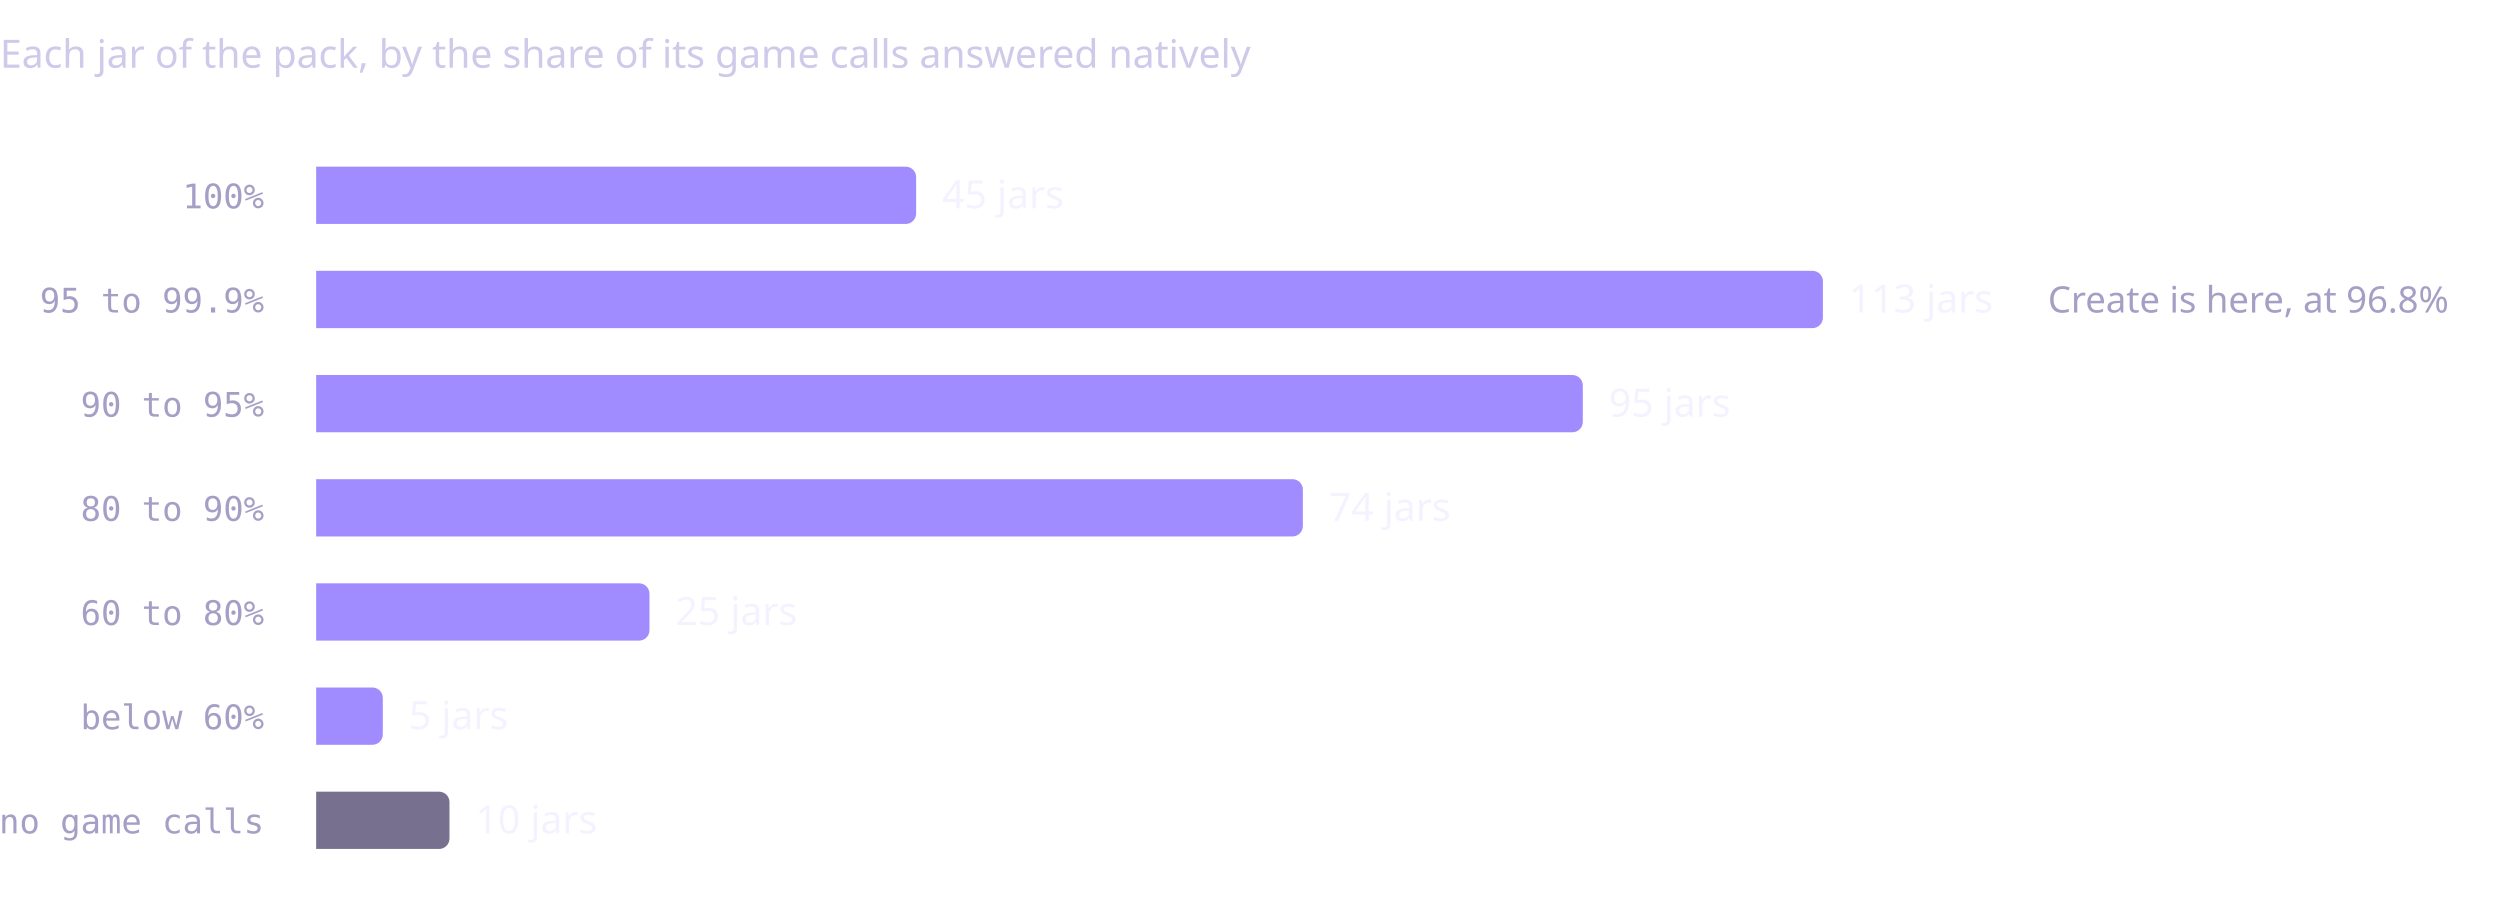
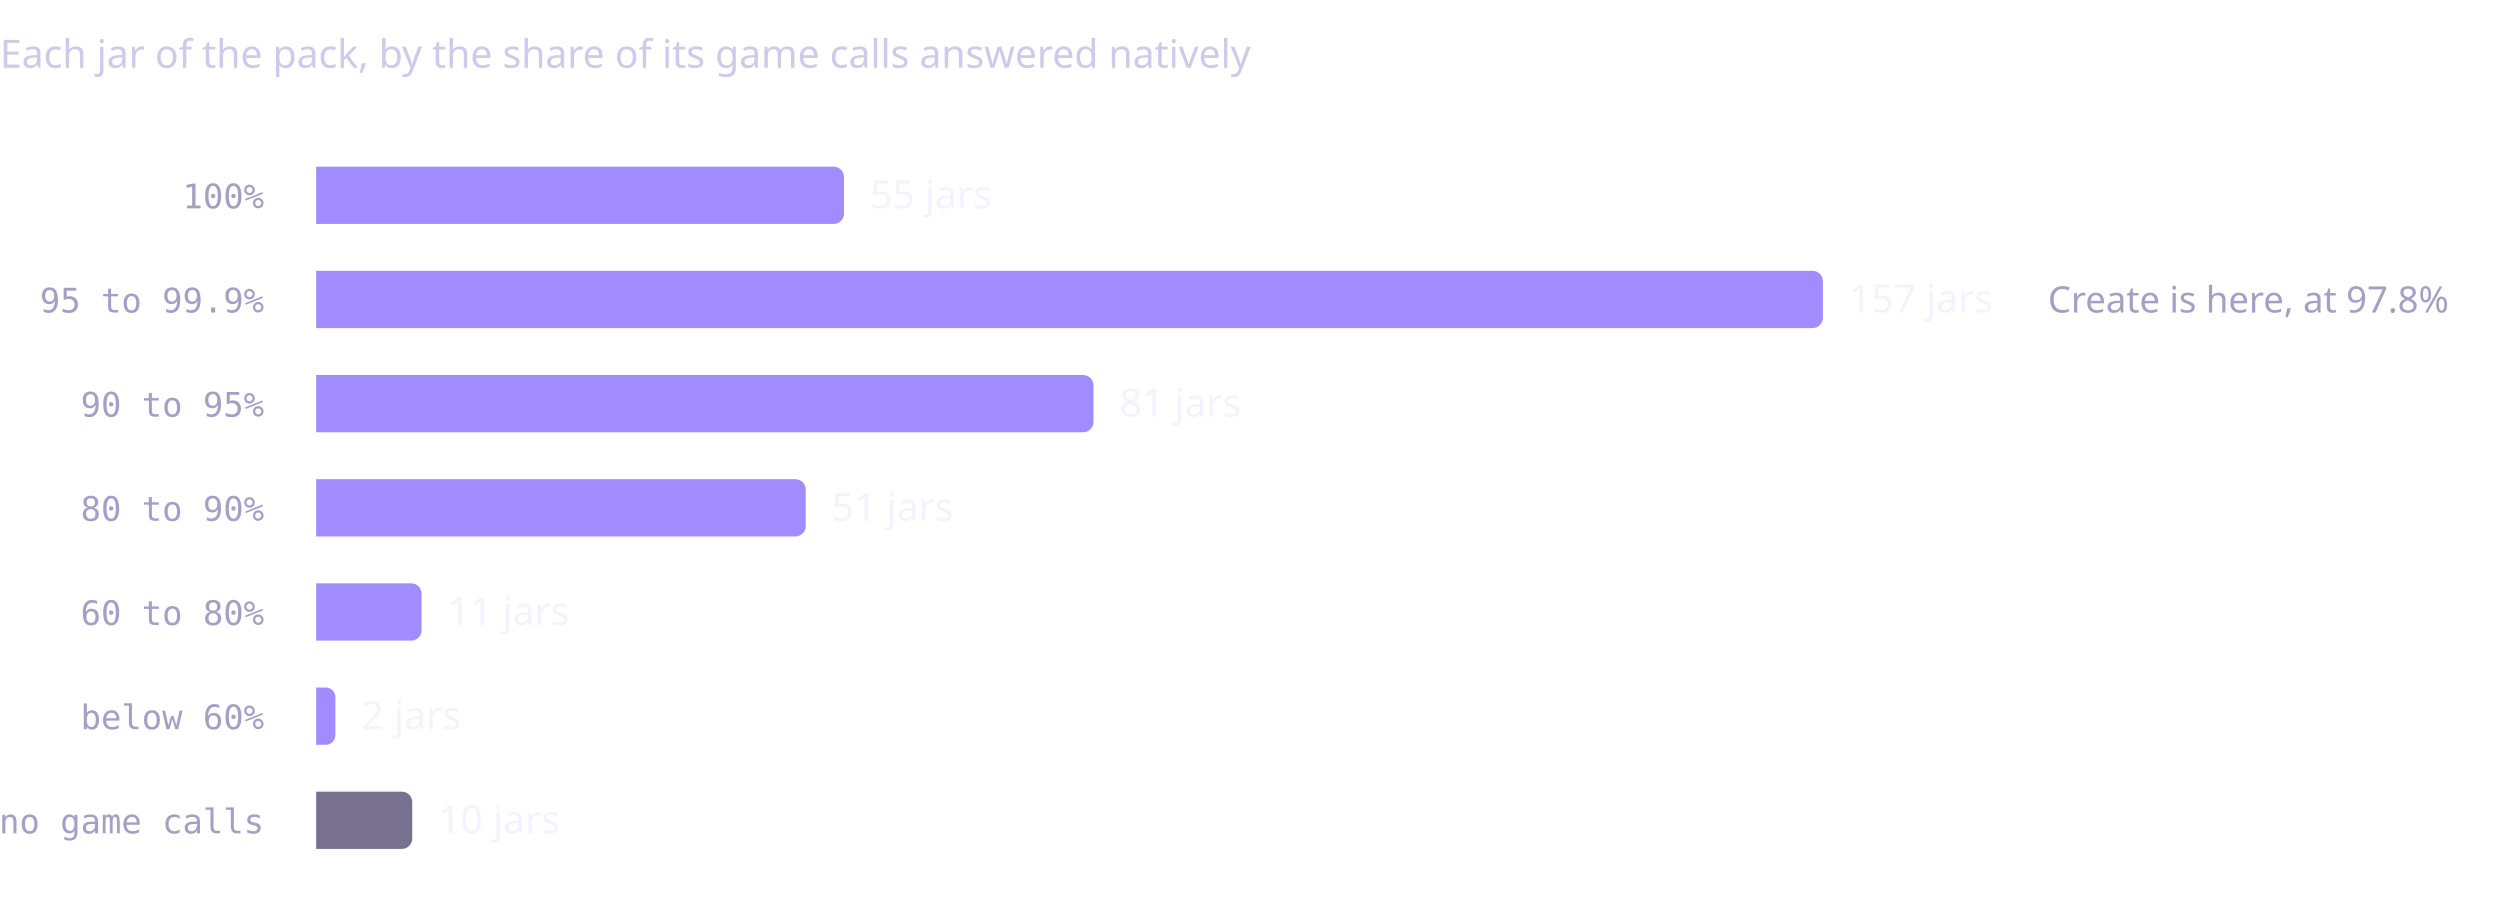
<svg xmlns="http://www.w3.org/2000/svg" viewBox="0 0 960 352" width="960" height="352" role="img" aria-labelledby="t d">
  <text x="0.0" y="26.0" font-family="'HZ Geist', sans-serif" font-weight="400" font-size="15" fill="#cfc9ea">Each jar of the pack, by the share of its game calls answered natively</text>
  <text x="101.4" y="80.0" font-family="'HZ Geist Mono', ui-monospace, monospace" font-weight="400" font-size="13" fill="#a59fc6" text-anchor="end">100%</text>
-   <path d="M121.4 64h226.4a4 4 0 0 1 4 4v14a4 4 0 0 1 -4 4h-226.4Z" fill="#a08cff" />
-   <text x="361.8" y="80.0" font-family="'HZ Geist Medium', sans-serif" font-weight="500" font-size="15" fill="#f4f2ff">45 jars</text>
+   <path d="M121.4 64h198.7a4 4 0 0 1 4 4v14a4 4 0 0 1 -4 4h-198.7Z" fill="#a08cff" />
+   <text x="334.1" y="80.0" font-family="'HZ Geist Medium', sans-serif" font-weight="500" font-size="15" fill="#f4f2ff">55 jars</text>
  <text x="101.4" y="120.0" font-family="'HZ Geist Mono', ui-monospace, monospace" font-weight="400" font-size="13" fill="#a59fc6" text-anchor="end">95 to 99.9%</text>
  <path d="M121.4 104h574.6a4 4 0 0 1 4 4v14a4 4 0 0 1 -4 4h-574.6Z" fill="#a08cff" />
-   <text x="710.0" y="120.0" font-family="'HZ Geist Medium', sans-serif" font-weight="500" font-size="15" fill="#f4f2ff">113 jars</text>
-   <text x="786.4" y="120.0" font-family="'HZ Geist', sans-serif" font-weight="400" font-size="14" fill="#a59fc6">Create is here, at 96.8%</text>
+   <text x="710.0" y="120.0" font-family="'HZ Geist Medium', sans-serif" font-weight="500" font-size="15" fill="#f4f2ff">157 jars</text>
+   <text x="786.4" y="120.0" font-family="'HZ Geist', sans-serif" font-weight="400" font-size="14" fill="#a59fc6">Create is here, at 97.8%</text>
  <text x="101.4" y="160.0" font-family="'HZ Geist Mono', ui-monospace, monospace" font-weight="400" font-size="13" fill="#a59fc6" text-anchor="end">90 to 95%</text>
-   <path d="M121.4 144h482.4a4 4 0 0 1 4 4v14a4 4 0 0 1 -4 4h-482.4Z" fill="#a08cff" />
-   <text x="617.8" y="160.0" font-family="'HZ Geist Medium', sans-serif" font-weight="500" font-size="15" fill="#f4f2ff">95 jars</text>
+   <path d="M121.4 144h294.5a4 4 0 0 1 4 4v14a4 4 0 0 1 -4 4h-294.5Z" fill="#a08cff" />
+   <text x="429.9" y="160.0" font-family="'HZ Geist Medium', sans-serif" font-weight="500" font-size="15" fill="#f4f2ff">81 jars</text>
  <text x="101.4" y="200.0" font-family="'HZ Geist Mono', ui-monospace, monospace" font-weight="400" font-size="13" fill="#a59fc6" text-anchor="end">80 to 90%</text>
-   <path d="M121.4 184h374.9a4 4 0 0 1 4 4v14a4 4 0 0 1 -4 4h-374.9Z" fill="#a08cff" />
-   <text x="510.3" y="200.0" font-family="'HZ Geist Medium', sans-serif" font-weight="500" font-size="15" fill="#f4f2ff">74 jars</text>
+   <path d="M121.4 184h184.0a4 4 0 0 1 4 4v14a4 4 0 0 1 -4 4h-184.0Z" fill="#a08cff" />
+   <text x="319.4" y="200.0" font-family="'HZ Geist Medium', sans-serif" font-weight="500" font-size="15" fill="#f4f2ff">51 jars</text>
  <text x="101.4" y="240.0" font-family="'HZ Geist Mono', ui-monospace, monospace" font-weight="400" font-size="13" fill="#a59fc6" text-anchor="end">60 to 80%</text>
-   <path d="M121.4 224h124.0a4 4 0 0 1 4 4v14a4 4 0 0 1 -4 4h-124.0Z" fill="#a08cff" />
-   <text x="259.4" y="240.0" font-family="'HZ Geist Medium', sans-serif" font-weight="500" font-size="15" fill="#f4f2ff">25 jars</text>
+   <path d="M121.4 224h36.5a4 4 0 0 1 4 4v14a4 4 0 0 1 -4 4h-36.5Z" fill="#a08cff" />
+   <text x="171.9" y="240.0" font-family="'HZ Geist Medium', sans-serif" font-weight="500" font-size="15" fill="#f4f2ff">11 jars</text>
  <text x="101.4" y="280.0" font-family="'HZ Geist Mono', ui-monospace, monospace" font-weight="400" font-size="13" fill="#a59fc6" text-anchor="end">below 60%</text>
-   <path d="M121.4 264h21.6a4 4 0 0 1 4 4v14a4 4 0 0 1 -4 4h-21.6Z" fill="#a08cff" />
-   <text x="157.0" y="280.0" font-family="'HZ Geist Medium', sans-serif" font-weight="500" font-size="15" fill="#f4f2ff">5 jars</text>
+   <path d="M121.4 264h3.7a3.685 3.685 0 0 1 3.685 3.685v14.629a3.685 3.685 0 0 1 -3.685 3.685h-3.7Z" fill="#a08cff" />
+   <text x="138.8" y="280.0" font-family="'HZ Geist Medium', sans-serif" font-weight="500" font-size="15" fill="#f4f2ff">2 jars</text>
  <text x="101.4" y="320.0" font-family="'HZ Geist Mono', ui-monospace, monospace" font-weight="400" font-size="13" fill="#a59fc6" text-anchor="end">no game calls</text>
-   <path d="M121.4 304h47.2a4 4 0 0 1 4 4v14a4 4 0 0 1 -4 4h-47.2Z" fill="#77718f" />
-   <text x="182.6" y="320.0" font-family="'HZ Geist Medium', sans-serif" font-weight="500" font-size="15" fill="#f4f2ff">10 jars</text>
+   <path d="M121.4 304h32.9a4 4 0 0 1 4 4v14a4 4 0 0 1 -4 4h-32.9Z" fill="#77718f" />
+   <text x="168.3" y="320.0" font-family="'HZ Geist Medium', sans-serif" font-weight="500" font-size="15" fill="#f4f2ff">10 jars</text>
</svg>
